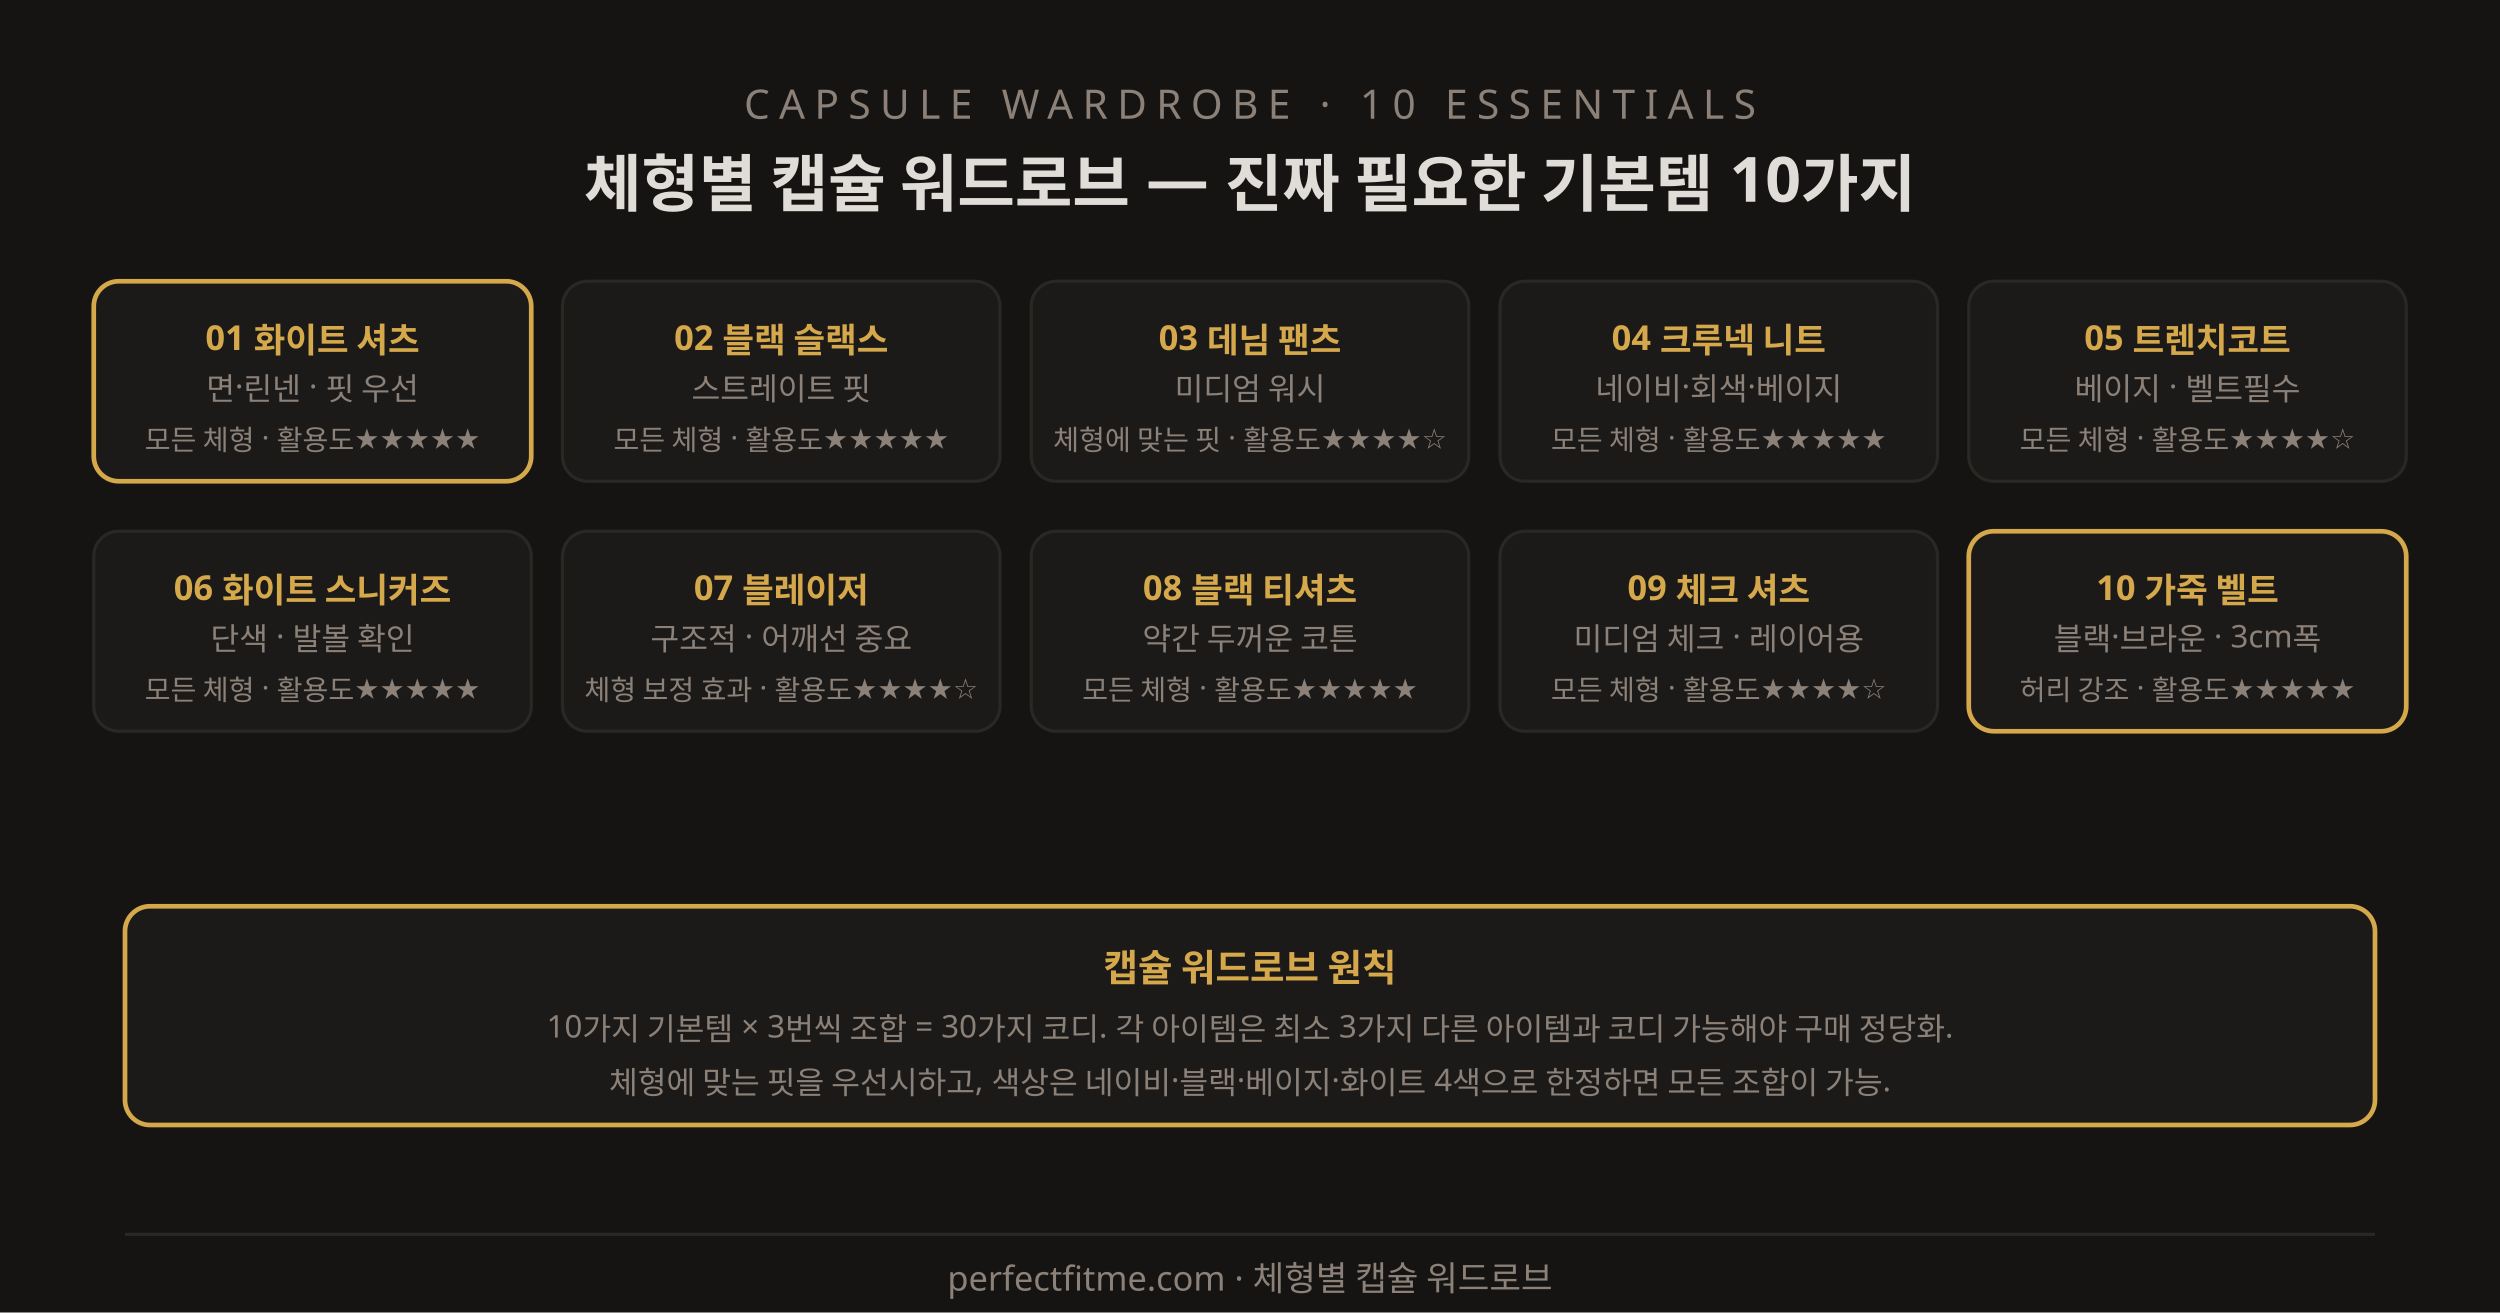
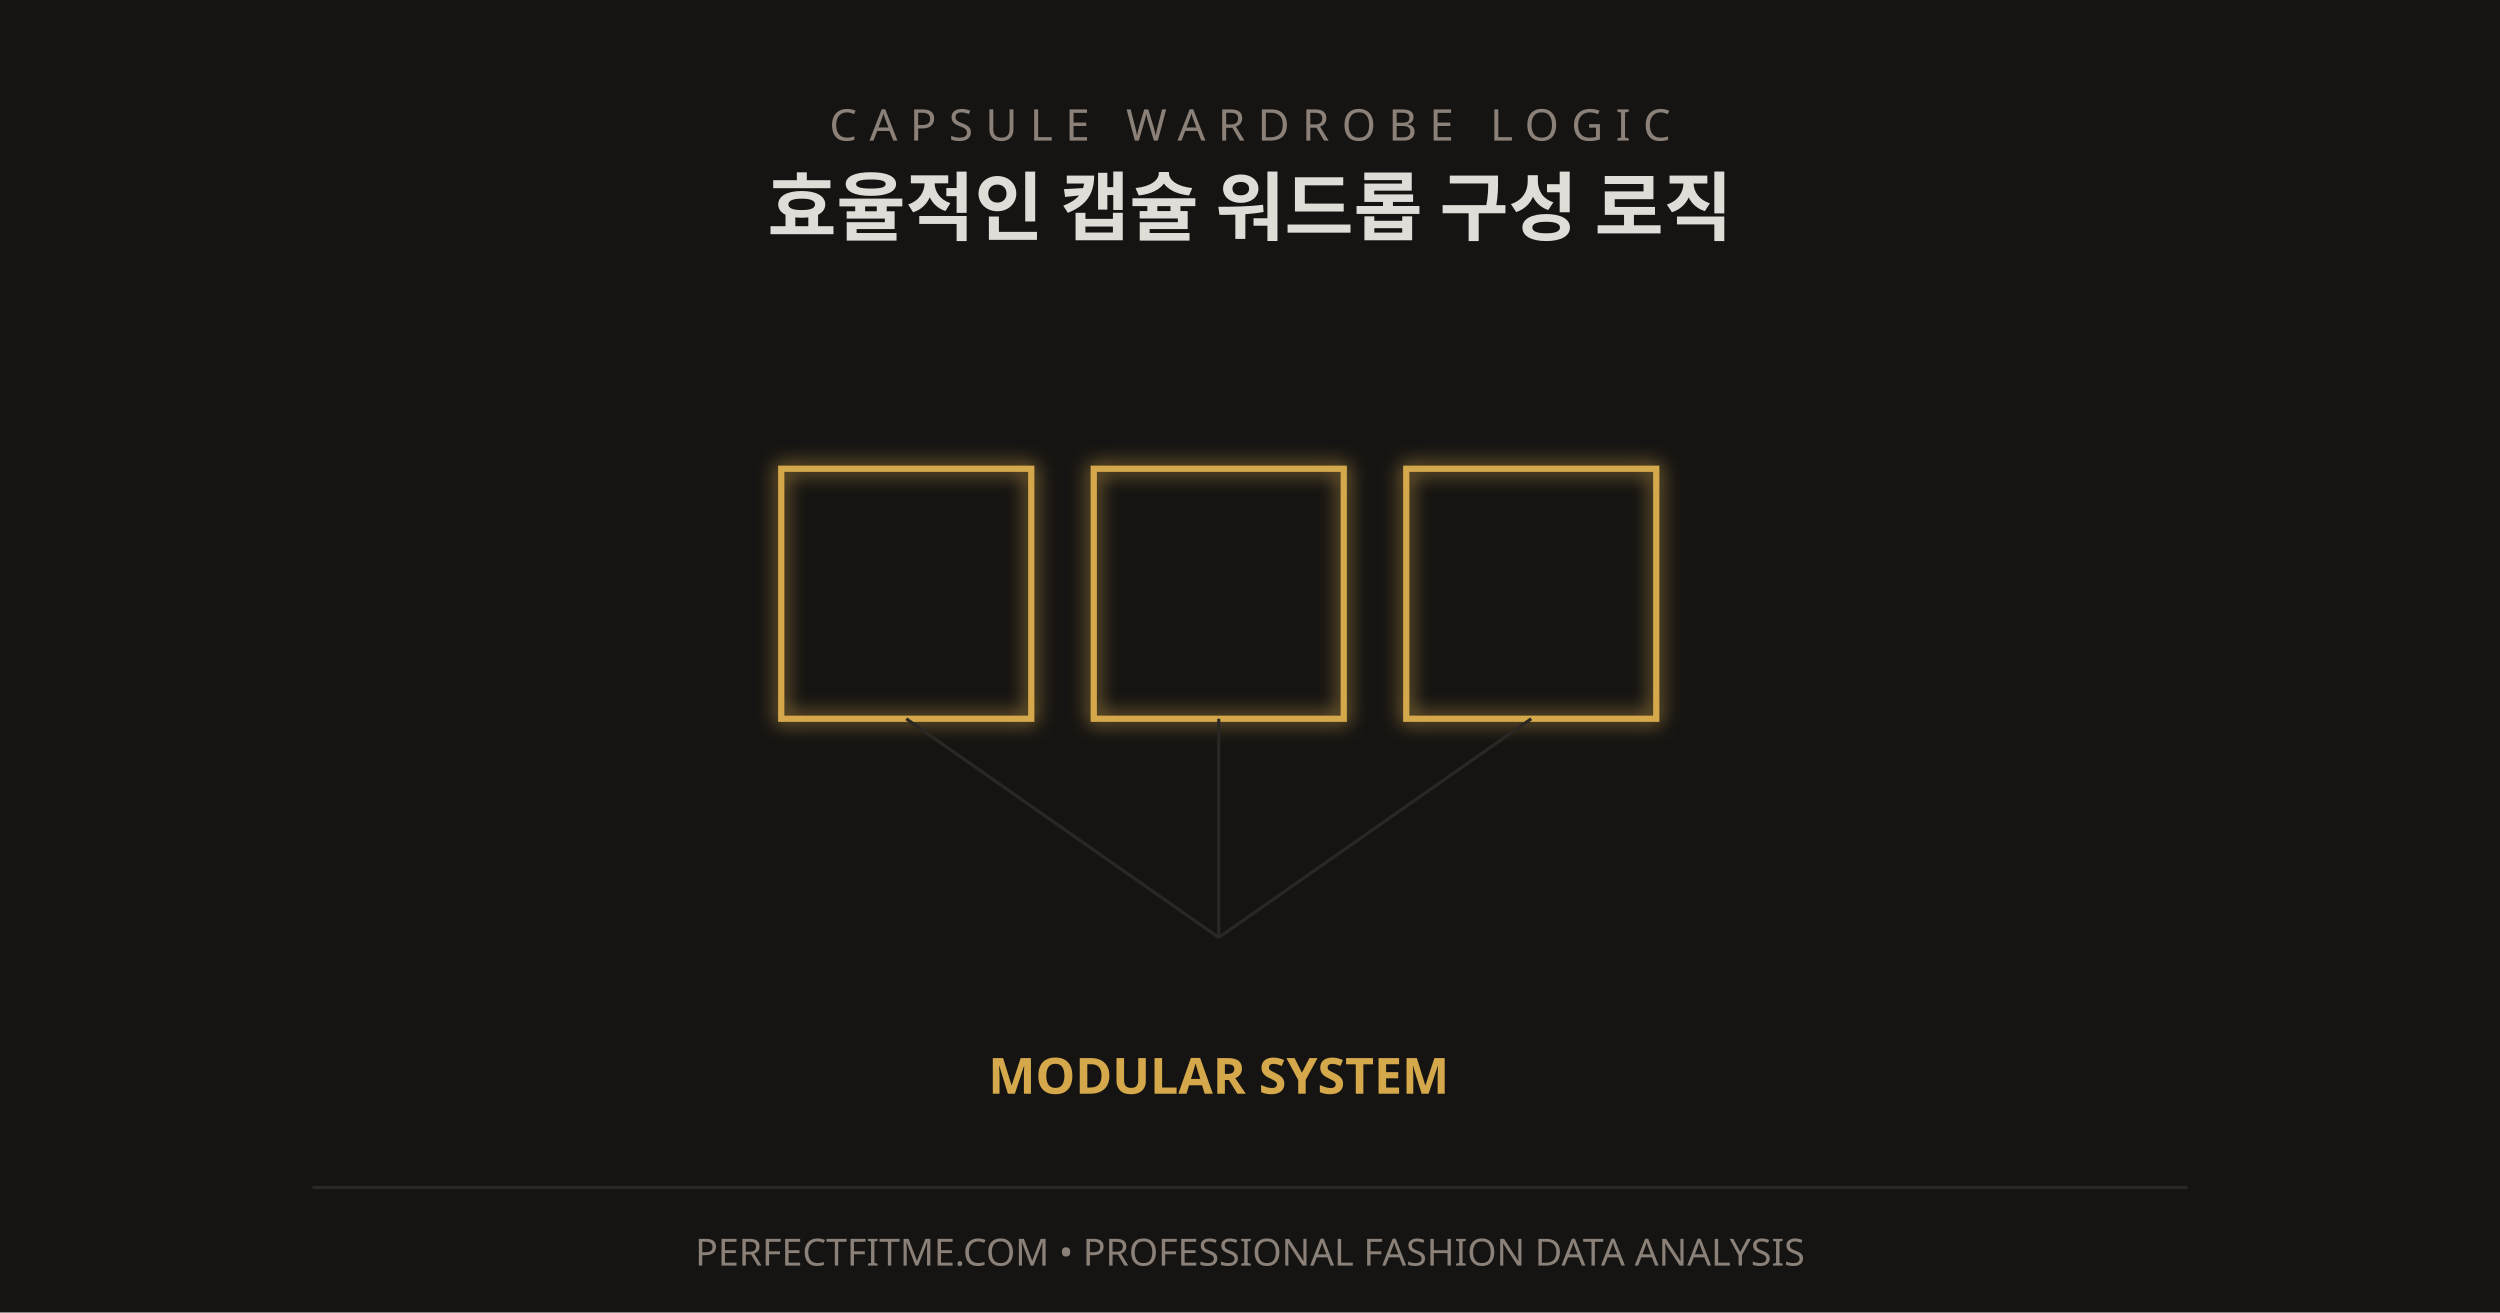
<svg xmlns="http://www.w3.org/2000/svg" viewBox="0 0 800 420" width="800" height="420">
+   <defs>
+     <filter id="glow" x="-20%" y="-20%" width="140%" height="140%">
+       <feGaussianBlur stdDeviation="3" result="blur" />
+       <feComposite in="SourceGraphic" in2="blur" operator="over" />
+     </filter>
+     <linearGradient id="accentGradient" x1="0%" y1="0%" x2="100%" y2="100%">
+       <stop offset="0%" style="stop-color:#d4a84b;stop-opacity:1" />
+       <stop offset="100%" style="stop-color:#b08d3d;stop-opacity:1" />
+     </linearGradient>
+     <style>
+       .title { font-family: 'DM Sans', sans-serif; font-size: 24px; font-weight: 700; fill: #e0dcd8; }
+       .subtitle { font-family: 'DM Sans', sans-serif; font-size: 14px; fill: #8b8178; letter-spacing: 4px; }
+       .label { font-family: 'DM Sans', sans-serif; font-size: 12px; fill: #8b8178; }
+       .accent-text { font-family: 'DM Sans', sans-serif; font-size: 16px; font-weight: 700; fill: #d4a84b; }
+       .line { stroke: #2a2724; stroke-width: 1; }
+       .accent-line { stroke: #d4a84b; stroke-width: 2; fill: none; filter: url(#glow); }
+       .dashed { stroke-dasharray: 4, 3; }
+     </style>
+   </defs>
  <rect width="800" height="420" fill="#161412" />
-   <text x="400" y="38" text-anchor="middle" font-family="'DM Sans',sans-serif" font-size="13" fill="#8b8178" letter-spacing="3">CAPSULE WARDROBE · 10 ESSENTIALS</text>
-   <text x="400" y="66" text-anchor="middle" font-family="'DM Sans',sans-serif" font-size="20" font-weight="700" fill="#e0dcd8">체형별 캡슐 워드로브 — 진짜 필요한 기본템 10가지</text>
-   <g transform="translate(30,90)">
-     <rect x="0" y="0" width="140" height="64" rx="8" fill="#1c1a18" stroke="#d4a84b" stroke-width="1.5" />
-     <text x="70" y="22" text-anchor="middle" font-family="'DM Sans',sans-serif" font-size="11" fill="#d4a84b" font-weight="700">01 화이트 셔츠</text>
-     <text x="70" y="38" text-anchor="middle" font-family="'DM Sans',sans-serif" font-size="10" fill="#8b8178">면·린넨 · 핏 우선</text>
-     <text x="70" y="54" text-anchor="middle" font-family="'DM Sans',sans-serif" font-size="9" fill="#8b8178">모든 체형 · 활용도★★★★★</text>
-     <rect x="150" y="0" width="140" height="64" rx="8" fill="#1c1a18" stroke="#2a2724" />
-     <text x="220" y="22" text-anchor="middle" font-family="'DM Sans',sans-serif" font-size="11" fill="#d4a84b" font-weight="700">02 블랙 슬랙스</text>
-     <text x="220" y="38" text-anchor="middle" font-family="'DM Sans',sans-serif" font-size="10" fill="#8b8178">스트레이트 핏</text>
-     <text x="220" y="54" text-anchor="middle" font-family="'DM Sans',sans-serif" font-size="9" fill="#8b8178">모든 체형 · 활용도★★★★★</text>
-     <rect x="300" y="0" width="140" height="64" rx="8" fill="#1c1a18" stroke="#2a2724" />
-     <text x="370" y="22" text-anchor="middle" font-family="'DM Sans',sans-serif" font-size="11" fill="#d4a84b" font-weight="700">03 데님 팬츠</text>
-     <text x="370" y="38" text-anchor="middle" font-family="'DM Sans',sans-serif" font-size="10" fill="#8b8178">미디엄 워시</text>
-     <text x="370" y="54" text-anchor="middle" font-family="'DM Sans',sans-serif" font-size="9" fill="#8b8178">체형에 맞는 핏 · 활용도★★★★☆</text>
-     <rect x="450" y="0" width="140" height="64" rx="8" fill="#1c1a18" stroke="#2a2724" />
-     <text x="520" y="22" text-anchor="middle" font-family="'DM Sans',sans-serif" font-size="11" fill="#d4a84b" font-weight="700">04 크루넥 니트</text>
-     <text x="520" y="38" text-anchor="middle" font-family="'DM Sans',sans-serif" font-size="10" fill="#8b8178">네이비·회색·베이지</text>
-     <text x="520" y="54" text-anchor="middle" font-family="'DM Sans',sans-serif" font-size="9" fill="#8b8178">모든 체형 · 활용도★★★★★</text>
-     <rect x="600" y="0" width="140" height="64" rx="8" fill="#1c1a18" stroke="#2a2724" />
-     <text x="670" y="22" text-anchor="middle" font-family="'DM Sans',sans-serif" font-size="11" fill="#d4a84b" font-weight="700">05 트렌치코트</text>
-     <text x="670" y="38" text-anchor="middle" font-family="'DM Sans',sans-serif" font-size="10" fill="#8b8178">베이지 · 벨트필수</text>
-     <text x="670" y="54" text-anchor="middle" font-family="'DM Sans',sans-serif" font-size="9" fill="#8b8178">모든 체형 · 활용도★★★★☆</text>
-     <rect x="0" y="80" width="140" height="64" rx="8" fill="#1c1a18" stroke="#2a2724" />
-     <text x="70" y="102" text-anchor="middle" font-family="'DM Sans',sans-serif" font-size="11" fill="#d4a84b" font-weight="700">06 화이트 스니커즈</text>
-     <text x="70" y="118" text-anchor="middle" font-family="'DM Sans',sans-serif" font-size="10" fill="#8b8178">단색 · 발볼 확인</text>
-     <text x="70" y="134" text-anchor="middle" font-family="'DM Sans',sans-serif" font-size="9" fill="#8b8178">모든 체형 · 활용도★★★★★</text>
-     <rect x="150" y="80" width="140" height="64" rx="8" fill="#1c1a18" stroke="#2a2724" />
-     <text x="220" y="102" text-anchor="middle" font-family="'DM Sans',sans-serif" font-size="11" fill="#d4a84b" font-weight="700">07 블레이저</text>
-     <text x="220" y="118" text-anchor="middle" font-family="'DM Sans',sans-serif" font-size="10" fill="#8b8178">구조적 · 어깨선 중요</text>
-     <text x="220" y="134" text-anchor="middle" font-family="'DM Sans',sans-serif" font-size="9" fill="#8b8178">체형 보정 효과 · 활용도★★★★☆</text>
-     <rect x="300" y="80" width="140" height="64" rx="8" fill="#1c1a18" stroke="#2a2724" />
-     <text x="370" y="102" text-anchor="middle" font-family="'DM Sans',sans-serif" font-size="11" fill="#d4a84b" font-weight="700">08 블랙 티셔츠</text>
-     <text x="370" y="118" text-anchor="middle" font-family="'DM Sans',sans-serif" font-size="10" fill="#8b8178">약간 두꺼운 코튼</text>
-     <text x="370" y="134" text-anchor="middle" font-family="'DM Sans',sans-serif" font-size="9" fill="#8b8178">모든 체형 · 활용도★★★★★</text>
-     <rect x="450" y="80" width="140" height="64" rx="8" fill="#1c1a18" stroke="#2a2724" />
-     <text x="520" y="102" text-anchor="middle" font-family="'DM Sans',sans-serif" font-size="11" fill="#d4a84b" font-weight="700">09 체크 셔츠</text>
-     <text x="520" y="118" text-anchor="middle" font-family="'DM Sans',sans-serif" font-size="10" fill="#8b8178">미디엄 체크 · 레이어용</text>
-     <text x="520" y="134" text-anchor="middle" font-family="'DM Sans',sans-serif" font-size="9" fill="#8b8178">모든 체형 · 활용도★★★★☆</text>
-     <rect x="600" y="80" width="140" height="64" rx="8" fill="#1c1a18" stroke="#d4a84b" stroke-width="1.5" />
-     <text x="670" y="102" text-anchor="middle" font-family="'DM Sans',sans-serif" font-size="11" fill="#d4a84b" font-weight="700">10 가죽 벨트</text>
-     <text x="670" y="118" text-anchor="middle" font-family="'DM Sans',sans-serif" font-size="10" fill="#8b8178">블랙·브라운 · 3cm폭</text>
-     <text x="670" y="134" text-anchor="middle" font-family="'DM Sans',sans-serif" font-size="9" fill="#8b8178">허리 강조 · 활용도★★★★★</text>
+   <text x="400" y="45" text-anchor="middle" class="subtitle">CAPSULE WARDROBE LOGIC</text>
+   <text x="400" y="75" text-anchor="middle" class="title">효율적인 캡슐 워드롭 구성 로직</text>
+   <g transform="translate(250,150)">
+     <rect x="0" y="0" width="80" height="80" class="accent-line" />
+     <rect x="100" y="0" width="80" height="80" class="accent-line" />
+     <rect x="200" y="0" width="80" height="80" class="accent-line" />
+     <line x1="40" y1="80" x2="140" y2="150" class="line" />
+     <line x1="140" y1="80" x2="140" y2="150" class="line" />
+     <line x1="240" y1="80" x2="140" y2="150" class="line" />
+     <text x="140" y="200" text-anchor="middle" class="accent-text">MODULAR SYSTEM</text>
  </g>
-   <rect x="40" y="290" width="720" height="70" rx="8" fill="#1c1a18" stroke="#d4a84b" stroke-width="1.5" />
-   <text x="400" y="314" text-anchor="middle" font-family="'DM Sans',sans-serif" font-size="12" fill="#d4a84b" font-weight="700">캡슐 워드로브 원칙</text>
-   <text x="400" y="332" text-anchor="middle" font-family="'DM Sans',sans-serif" font-size="10" fill="#8b8178">10가지 기본템 × 3번씩 조합 = 30가지 코디. 각 아이템은 최소 3가지 다른 아이템과 코디 가능해야 구매 정당화.</text>
-   <text x="400" y="350" text-anchor="middle" font-family="'DM Sans',sans-serif" font-size="10" fill="#8b8178">체형에 맞는 핏을 우선시하고, 색상은 네이비·블랙·베이지·화이트 4색으로 한정하면 모든 조합이 가능.</text>
-   <line x1="40" y1="395" x2="760" y2="395" stroke="#2a2724" stroke-width="1" />
-   <text x="400" y="413" text-anchor="middle" font-family="'DM Sans',sans-serif" font-size="11" fill="#8b8178">perfectfitme.com · 체형별 캡슐 워드로브</text>
+   <line x1="100" y1="380" x2="700" y2="380" class="line" />
+   <text x="400" y="405" text-anchor="middle" class="label">PERFECTFITME.COM • PROFESSIONAL FASHION DATA ANALYSIS</text>
</svg>
